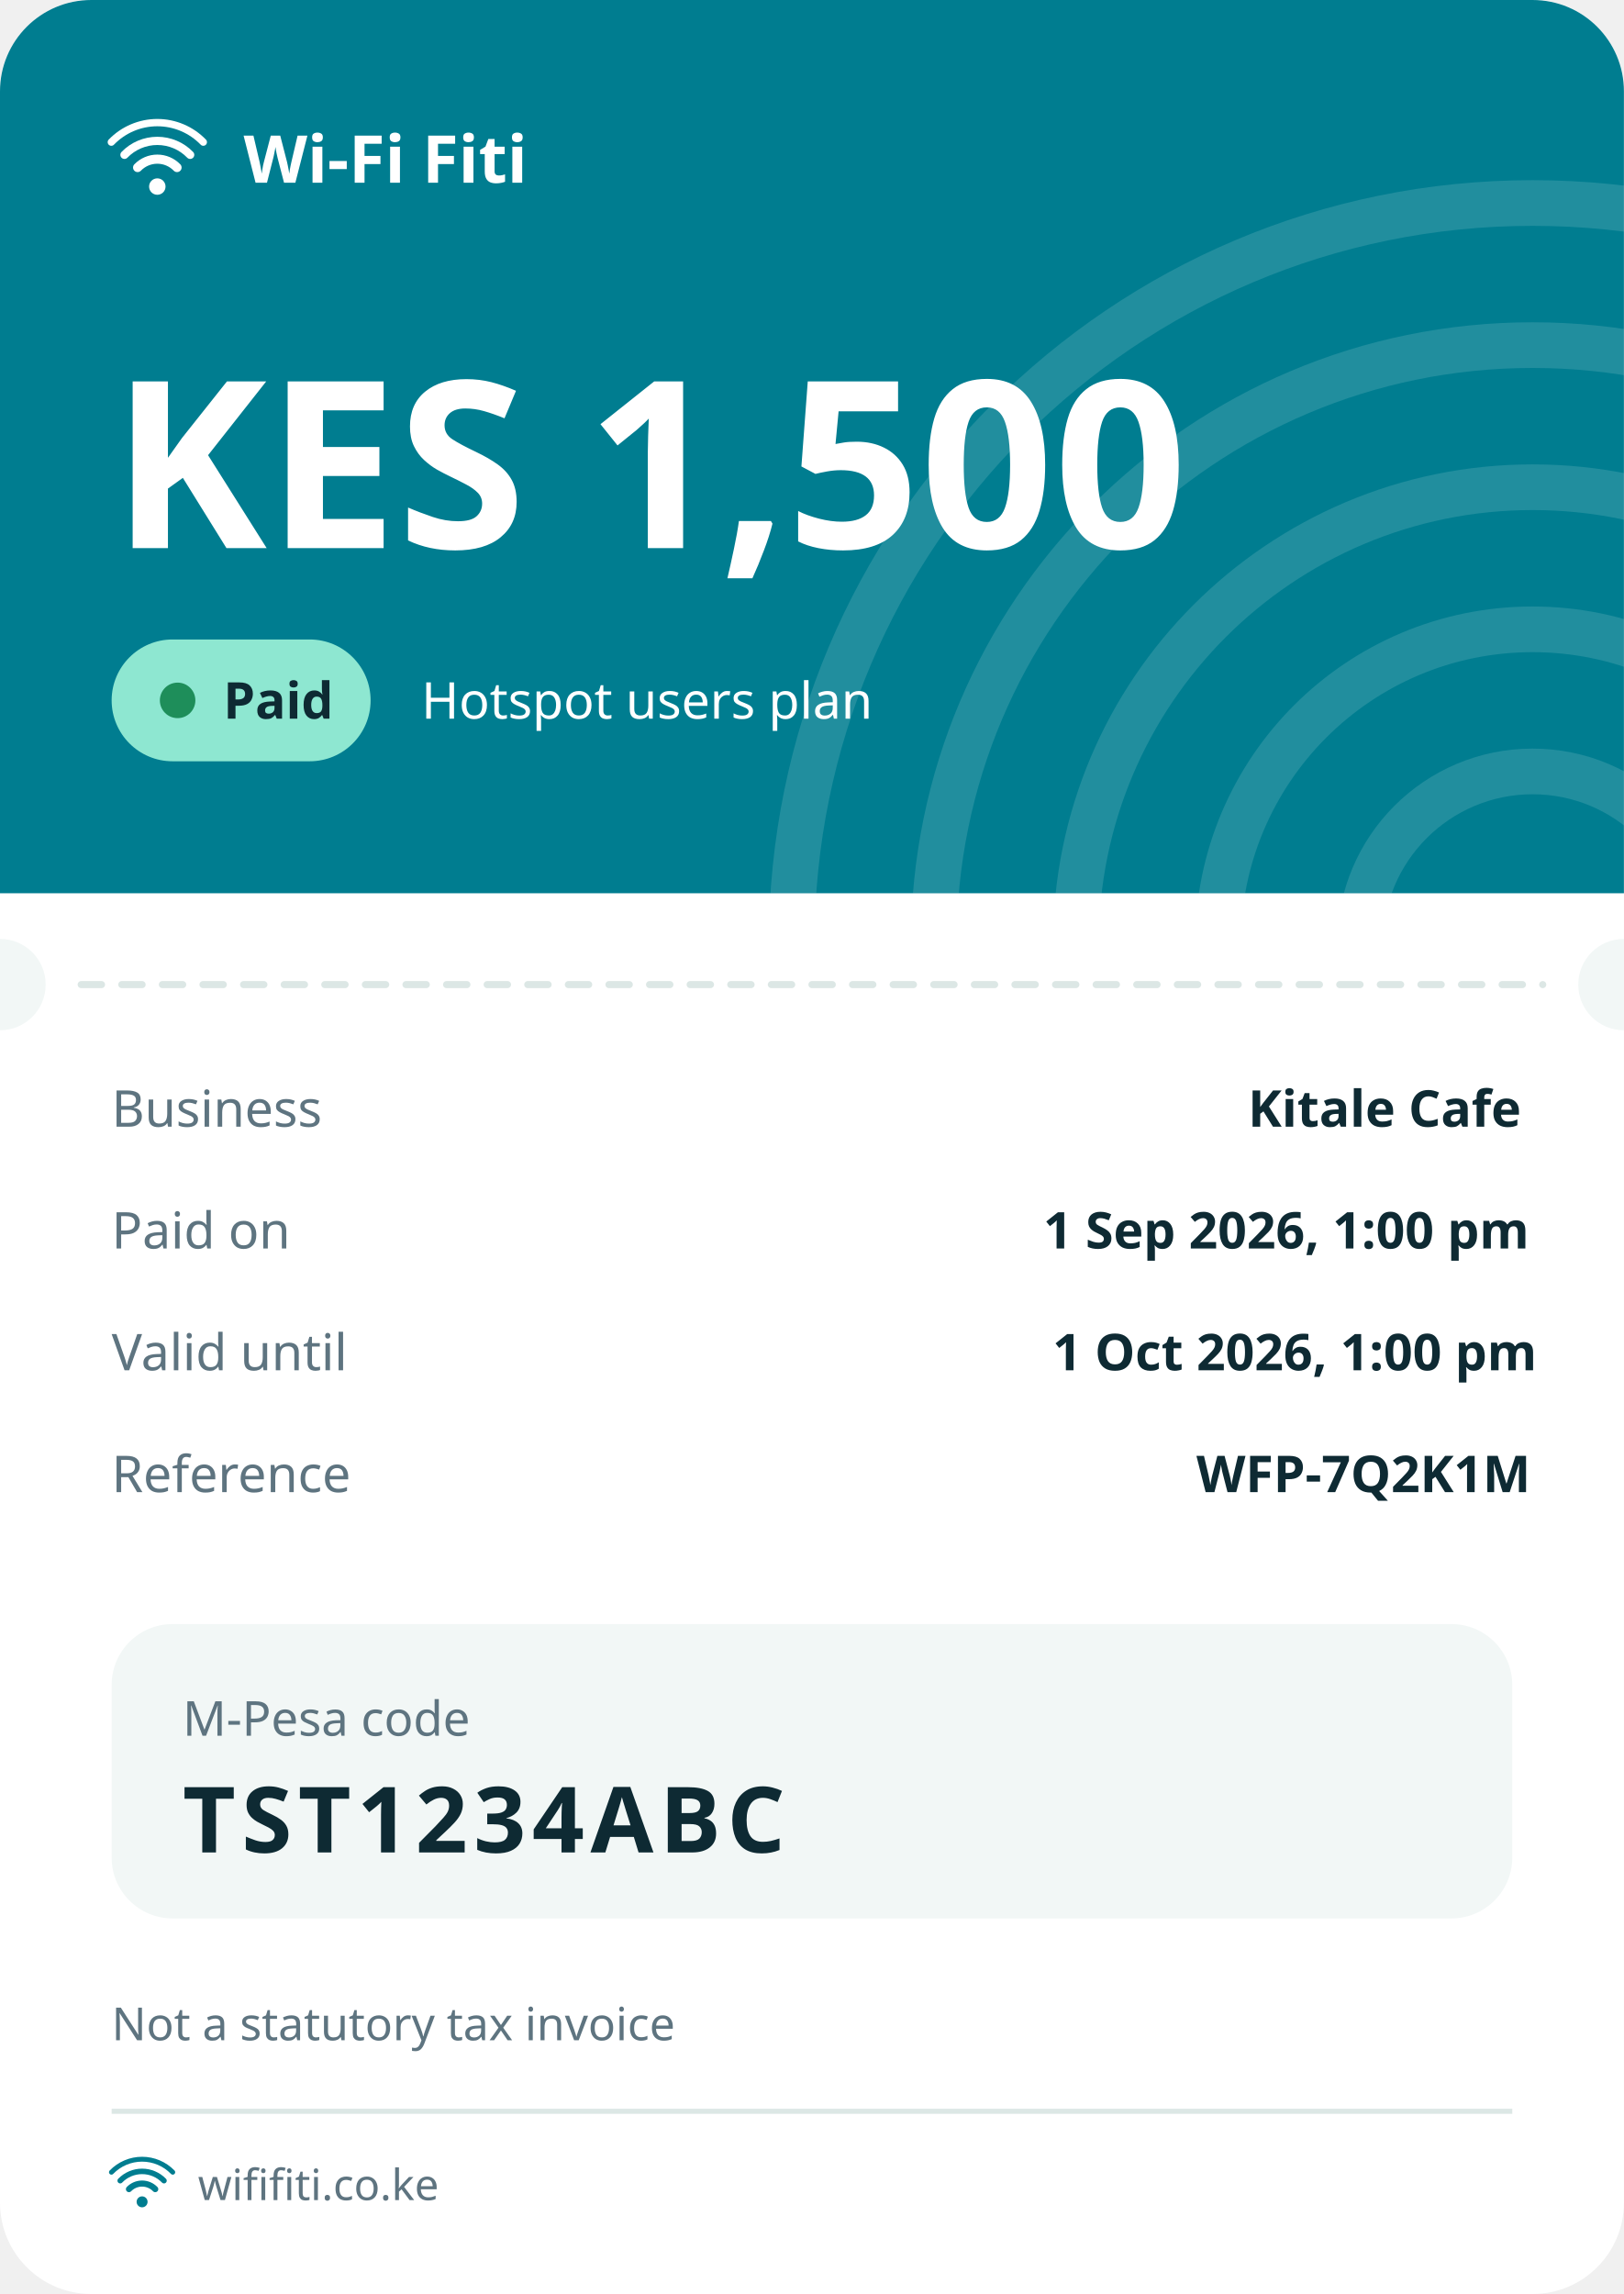
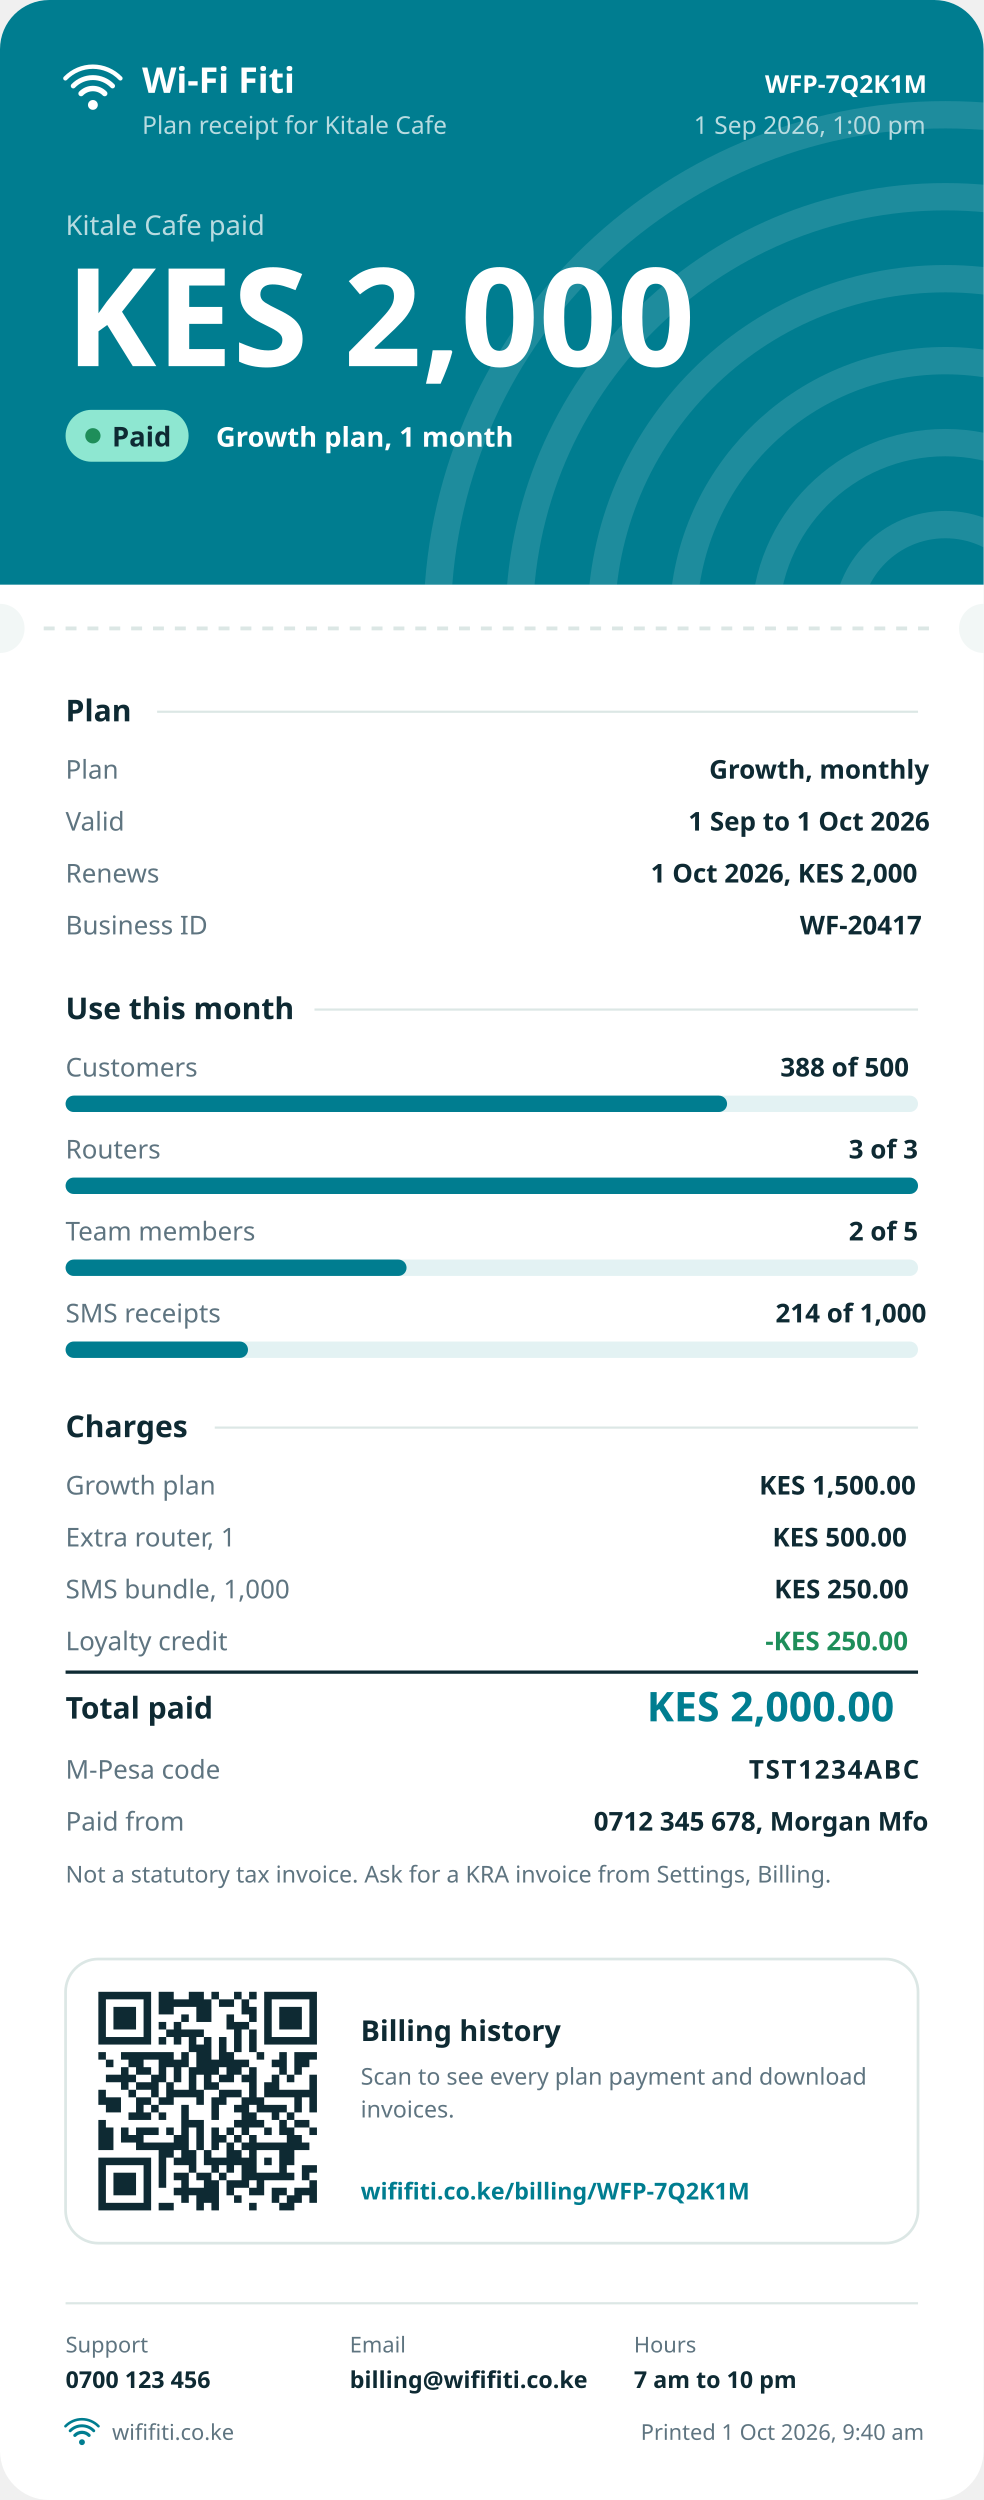
- <svg xmlns="http://www.w3.org/2000/svg" width="320" height="452" viewBox="0 0 320 452">
+ <svg xmlns="http://www.w3.org/2000/svg" width="360" height="915" viewBox="0 0 360 915">
  <defs>
    <clipPath id="clip0">
-       <rect x="0" y="0" width="320" height="176" rx="0" />
+       <rect x="0" y="0" width="360" height="214" rx="0" />
    </clipPath>
  </defs>
  <g id="Ticket">
-     <rect id="Paper" x="0" y="0" width="320" height="452" rx="18" fill="#FFFFFF" />
+     <rect id="Paper" x="0" y="0" width="360" height="915" rx="18" fill="#FFFFFF" />
    <g id="Brand block">
-       <path id="Block" d="M0 18A18 18 0 0 1 18 0H302A18 18 0 0 1 320 18V176H0Z" fill="#007D90" />
+       <path id="Block" d="M0 18A18 18 0 0 1 18 0H342A18 18 0 0 1 360 18V214H0Z" fill="#007D90" />
      <g id="Signal arcs" clip-path="url(#clip0)">
-         <circle cx="302.0" cy="186.0" r="34.0" fill="none" stroke="#FFFFFF" stroke-opacity="0.13" stroke-width="9" />
-         <circle cx="302.0" cy="186.0" r="62.0" fill="none" stroke="#FFFFFF" stroke-opacity="0.13" stroke-width="9" />
-         <circle cx="302.0" cy="186.0" r="90.0" fill="none" stroke="#FFFFFF" stroke-opacity="0.13" stroke-width="9" />
-         <circle cx="302.0" cy="186.0" r="118.0" fill="none" stroke="#FFFFFF" stroke-opacity="0.13" stroke-width="9" />
-         <circle cx="302.0" cy="186.0" r="146.0" fill="none" stroke="#FFFFFF" stroke-opacity="0.13" stroke-width="9" />
+         <circle cx="346.0" cy="228.0" r="36.0" fill="none" stroke="#FFFFFF" stroke-opacity="0.12" stroke-width="10" />
+         <circle cx="346.0" cy="228.0" r="66.0" fill="none" stroke="#FFFFFF" stroke-opacity="0.12" stroke-width="10" />
+         <circle cx="346.0" cy="228.0" r="96.0" fill="none" stroke="#FFFFFF" stroke-opacity="0.12" stroke-width="10" />
+         <circle cx="346.0" cy="228.0" r="126.0" fill="none" stroke="#FFFFFF" stroke-opacity="0.12" stroke-width="10" />
+         <circle cx="346.0" cy="228.0" r="156.0" fill="none" stroke="#FFFFFF" stroke-opacity="0.12" stroke-width="10" />
+         <circle cx="346.0" cy="228.0" r="186.0" fill="none" stroke="#FFFFFF" stroke-opacity="0.12" stroke-width="10" />
      </g>
-       <g id="Wi-Fi mark" transform="translate(22.00 22.00) scale(0.75)" fill="none">
+       <g id="Wi-Fi mark" transform="translate(24.00 22.00) scale(0.8333)" fill="none">
        <circle cx="12" cy="19.68" r="2.16" fill="#FFFFFF" />
        <path d="M6.821 14.678A7.2 7.2 0 0 1 17.179 14.678" stroke="#FFFFFF" stroke-width="2.4" stroke-linecap="round" />
        <path d="M3.368 11.344A12 12 0 0 1 20.632 11.344" stroke="#FFFFFF" stroke-width="2.16" stroke-linecap="round" />
        <path d="M-0.084 8.009A16.8 16.8 0 0 1 24.084 8.009" stroke="#FFFFFF" stroke-width="1.92" stroke-linecap="round" />
      </g>
-       <text id="Business name" x="48.00" y="36.00" font-family="'Bricolage Grotesque', sans-serif" font-size="13" font-weight="600" fill="#FFFFFF">Wi-Fi Fiti</text>
-       <text id="Amount" x="22.00" y="108.00" font-family="'Bricolage Grotesque', sans-serif" font-size="46" font-weight="800" fill="#FFFFFF">KES 1,500</text>
-       <g id="Status chip">
-         <rect x="22.00" y="126.00" width="51.03" height="24.00" rx="12" fill="#8EE7D1" />
-         <circle cx="35" cy="138" r="3.5" fill="#1E8E5A" />
-         <text x="44.00" y="141.60" font-family="'Bricolage Grotesque', sans-serif" font-size="10" font-weight="600" fill="#0E2A33">Paid</text>
-       </g>
-       <text id="What was bought" x="83.03" y="141.60" font-family="'Bricolage Grotesque', sans-serif" font-size="10" font-weight="500" fill="#FFFFFF">Hotspot users plan</text>
+       <text id="Business name" x="52.00" y="34.00" font-family="'Bricolage Grotesque', sans-serif" font-size="13" font-weight="700" fill="#FFFFFF">Wi-Fi Fiti</text>
+       <text id="Place" x="52.00" y="49.00" font-family="'Bricolage Grotesque', sans-serif" font-size="9" font-weight="500" fill="#B8DBE0">Plan receipt for Kitale Cafe</text>
+       <text id="Receipt number" x="279.98" y="34.00" font-family="'Bricolage Grotesque', sans-serif" font-size="9" font-weight="600" fill="#FFFFFF">WFP-7Q2K1M</text>
+       <text x="253.91" y="49.00" font-family="'Bricolage Grotesque', sans-serif" font-size="9" font-weight="500" fill="#B8DBE0">1 Sep 2026, 1:00 pm</text>
+       <text x="24.00" y="86.00" font-family="'Bricolage Grotesque', sans-serif" font-size="10" font-weight="500" fill="#B8DBE0">Kitale Cafe paid</text>
+       <text id="Amount" x="24.00" y="134.00" font-family="'Bricolage Grotesque', sans-serif" font-size="50" font-weight="800" fill="#FFFFFF">KES 2,000</text>
+       <rect x="24.00" y="150.00" width="45.03" height="19.00" rx="9.5" fill="#8EE7D1" />
+       <circle cx="34.0" cy="159.5" r="2.8" fill="#1E8E5A" />
+       <text x="41.00" y="163.40" font-family="'Bricolage Grotesque', sans-serif" font-size="10" font-weight="600" fill="#0E2A33">Paid</text>
+       <text x="79.03" y="163.50" font-family="'Bricolage Grotesque', sans-serif" font-size="10" font-weight="600" fill="#FFFFFF">Growth plan, 1 month</text>
    </g>
    <g id="Perforation">
-       <circle cx="0" cy="194" r="9" fill="#F2F7F6" />
-       <circle cx="320" cy="194" r="9" fill="#F2F7F6" />
-       <line x1="16" y1="194" x2="304" y2="194" stroke="#DCE7E5" stroke-width="1.4" stroke-dasharray="4 4" stroke-linecap="round" />
+       <circle cx="0" cy="230" r="9" fill="#F2F7F6" />
+       <circle cx="360" cy="230" r="9" fill="#F2F7F6" />
+       <line x1="16.0" y1="230.0" x2="344.0" y2="230.0" stroke="#DCE7E5" stroke-width="1.4" stroke-dasharray="4 4" />
    </g>
-     <g id="Details">
-       <text x="22.00" y="222.00" font-family="'Bricolage Grotesque', sans-serif" font-size="10" font-weight="400" fill="#5E7480">Business</text>
-       <text x="245.92" y="222.00" font-family="'Bricolage Grotesque', sans-serif" font-size="10" font-weight="600" fill="#0E2A33">Kitale Cafe</text>
-       <text x="22.00" y="246.00" font-family="'Bricolage Grotesque', sans-serif" font-size="10" font-weight="400" fill="#5E7480">Paid on</text>
-       <text x="205.58" y="246.00" font-family="'Bricolage Grotesque', sans-serif" font-size="10" font-weight="600" fill="#0E2A33">1 Sep 2026, 1:00 pm</text>
-       <text x="22.00" y="270.00" font-family="'Bricolage Grotesque', sans-serif" font-size="10" font-weight="400" fill="#5E7480">Valid until</text>
-       <text x="207.41" y="270.00" font-family="'Bricolage Grotesque', sans-serif" font-size="10" font-weight="600" fill="#0E2A33">1 Oct 2026, 1:00 pm</text>
-       <text x="22.00" y="294.00" font-family="'Bricolage Grotesque', sans-serif" font-size="10" font-weight="400" fill="#5E7480">Reference</text>
-       <text x="235.76" y="294.00" font-family="'Bricolage Grotesque', sans-serif" font-size="10" font-weight="600" fill="#0E2A33">WFP-7Q2K1M</text>
+     <g id="Plan">
+       <text x="24.00" y="264.00" font-family="'Bricolage Grotesque', sans-serif" font-size="11" font-weight="700" fill="#0E2A33">Plan</text>
+       <line x1="57.5" y1="260.5" x2="336.0" y2="260.5" stroke="#DCE7E5" stroke-width="0.8" />
+       <text x="24.00" y="285.00" font-family="'Bricolage Grotesque', sans-serif" font-size="9.5" font-weight="400" fill="#5E7480">Plan</text>
+       <text x="259.55" y="285.00" font-family="'Bricolage Grotesque', sans-serif" font-size="9.5" font-weight="600" fill="#0E2A33">Growth, monthly</text>
+       <text x="24.00" y="304.00" font-family="'Bricolage Grotesque', sans-serif" font-size="9.5" font-weight="400" fill="#5E7480">Valid</text>
+       <text x="251.91" y="304.00" font-family="'Bricolage Grotesque', sans-serif" font-size="9.5" font-weight="600" fill="#0E2A33">1 Sep to 1 Oct 2026</text>
+       <text x="24.00" y="323.00" font-family="'Bricolage Grotesque', sans-serif" font-size="9.5" font-weight="400" fill="#5E7480">Renews</text>
+       <text x="238.15" y="323.00" font-family="'Bricolage Grotesque', sans-serif" font-size="9.5" font-weight="600" fill="#0E2A33">1 Oct 2026, KES 2,000</text>
+       <text x="24.00" y="342.00" font-family="'Bricolage Grotesque', sans-serif" font-size="9.5" font-weight="400" fill="#5E7480">Business ID</text>
+       <text x="292.75" y="342.00" font-family="'Bricolage Grotesque', sans-serif" font-size="9.5" font-weight="600" fill="#0E2A33">WF-20417</text>
    </g>
-     <g id="Code panel">
-       <rect x="22.00" y="320.00" width="276.00" height="58.00" rx="12" fill="#F2F7F6" />
-       <text x="36.00" y="342.00" font-family="'Bricolage Grotesque', sans-serif" font-size="9.5" font-weight="500" fill="#5E7480">M-Pesa code</text>
-       <text letter-spacing="1.2" x="36.00" y="365.00" font-family="'Bricolage Grotesque', sans-serif" font-size="18" font-weight="700" fill="#0E2A33">TST1234ABC</text>
+     <g id="Use this month">
+       <text x="24.00" y="373.00" font-family="'Bricolage Grotesque', sans-serif" font-size="11" font-weight="700" fill="#0E2A33">Use this month</text>
+       <line x1="115.1" y1="369.5" x2="336.0" y2="369.5" stroke="#DCE7E5" stroke-width="0.8" />
+       <text x="24.00" y="394.00" font-family="'Bricolage Grotesque', sans-serif" font-size="9.5" font-weight="400" fill="#5E7480">Customers</text>
+       <text x="285.61" y="394.00" font-family="'Bricolage Grotesque', sans-serif" font-size="9.5" font-weight="600" fill="#0E2A33">388 of 500</text>
+       <rect x="24.00" y="401.00" width="312.00" height="6.00" rx="3" fill="#E3F2F3" />
+       <rect x="24.00" y="401.00" width="242.11" height="6.00" rx="3" fill="#007D90" />
+       <text x="24.00" y="424.00" font-family="'Bricolage Grotesque', sans-serif" font-size="9.5" font-weight="400" fill="#5E7480">Routers</text>
+       <text x="310.63" y="424.00" font-family="'Bricolage Grotesque', sans-serif" font-size="9.5" font-weight="600" fill="#0E2A33">3 of 3</text>
+       <rect x="24.00" y="431.00" width="312.00" height="6.00" rx="3" fill="#E3F2F3" />
+       <rect x="24.00" y="431.00" width="312.00" height="6.00" rx="3" fill="#007D90" />
+       <text x="24.00" y="454.00" font-family="'Bricolage Grotesque', sans-serif" font-size="9.5" font-weight="400" fill="#5E7480">Team members</text>
+       <text x="310.65" y="454.00" font-family="'Bricolage Grotesque', sans-serif" font-size="9.5" font-weight="600" fill="#0E2A33">2 of 5</text>
+       <rect x="24.00" y="461.00" width="312.00" height="6.00" rx="3" fill="#E3F2F3" />
+       <rect x="24.00" y="461.00" width="124.80" height="6.00" rx="3" fill="#007D90" />
+       <text x="24.00" y="484.00" font-family="'Bricolage Grotesque', sans-serif" font-size="9.5" font-weight="400" fill="#5E7480">SMS receipts</text>
+       <text x="283.83" y="484.00" font-family="'Bricolage Grotesque', sans-serif" font-size="9.5" font-weight="600" fill="#0E2A33">214 of 1,000</text>
+       <rect x="24.00" y="491.00" width="312.00" height="6.00" rx="3" fill="#E3F2F3" />
+       <rect x="24.00" y="491.00" width="66.77" height="6.00" rx="3" fill="#007D90" />
+     </g>
+     <g id="Charges">
+       <text x="24.00" y="526.00" font-family="'Bricolage Grotesque', sans-serif" font-size="11" font-weight="700" fill="#0E2A33">Charges</text>
+       <line x1="78.6" y1="522.5" x2="336.0" y2="522.5" stroke="#DCE7E5" stroke-width="0.8" />
+       <text x="24.00" y="547.00" font-family="'Bricolage Grotesque', sans-serif" font-size="9.5" font-weight="400" fill="#5E7480">Growth plan</text>
+       <text x="277.86" y="547.00" font-family="'Bricolage Grotesque', sans-serif" font-size="9.5" font-weight="600" fill="#0E2A33">KES 1,500.00</text>
+       <text x="24.00" y="566.00" font-family="'Bricolage Grotesque', sans-serif" font-size="9.5" font-weight="400" fill="#5E7480">Extra router, 1</text>
+       <text x="282.71" y="566.00" font-family="'Bricolage Grotesque', sans-serif" font-size="9.5" font-weight="600" fill="#0E2A33">KES 500.00</text>
+       <text x="24.00" y="585.00" font-family="'Bricolage Grotesque', sans-serif" font-size="9.5" font-weight="400" fill="#5E7480">SMS bundle, 1,000</text>
+       <text x="283.37" y="585.00" font-family="'Bricolage Grotesque', sans-serif" font-size="9.5" font-weight="600" fill="#0E2A33">KES 250.00</text>
+       <text x="24.00" y="604.00" font-family="'Bricolage Grotesque', sans-serif" font-size="9.5" font-weight="400" fill="#5E7480">Loyalty credit</text>
+       <text x="280.09" y="604.00" font-family="'Bricolage Grotesque', sans-serif" font-size="9.5" font-weight="600" fill="#1E8E5A">-KES 250.00</text>
+       <line x1="24.0" y1="612.0" x2="336.0" y2="612.0" stroke="#0E2A33" stroke-width="1.2" />
+       <text x="24.00" y="629.00" font-family="'Bricolage Grotesque', sans-serif" font-size="11" font-weight="700" fill="#0E2A33">Total paid</text>
+       <text x="236.73" y="630.00" font-family="'Bricolage Grotesque', sans-serif" font-size="15" font-weight="800" fill="#007D90">KES 2,000.00</text>
+       <text x="24.00" y="651.00" font-family="'Bricolage Grotesque', sans-serif" font-size="9.5" font-weight="400" fill="#5E7480">M-Pesa code</text>
+       <text letter-spacing="0.6" x="274.09" y="651.00" font-family="'Bricolage Grotesque', sans-serif" font-size="9.5" font-weight="600" fill="#0E2A33">TST1234ABC</text>
+       <text x="24.00" y="670.00" font-family="'Bricolage Grotesque', sans-serif" font-size="9.5" font-weight="400" fill="#5E7480">Paid from</text>
+       <text x="217.30" y="670.00" font-family="'Bricolage Grotesque', sans-serif" font-size="9.5" font-weight="600" fill="#0E2A33">0712 345 678, Morgan Mfo</text>
+       <text x="24.00" y="689.00" font-family="'Bricolage Grotesque', sans-serif" font-size="8.5" font-weight="400" fill="#5E7480">Not a statutory tax invoice. Ask for a KRA invoice from Settings, Billing.</text>
+     </g>
+     <g id="Online copy">
+       <rect stroke="#DCE7E5" stroke-width="1" x="24.00" y="717.00" width="312.00" height="104.00" rx="12" fill="#FFFFFF" />
+       <path id="QR code" d="M36.00 729.00h2.76v2.76h-2.76zM38.76 729.00h2.76v2.76h-2.76zM41.52 729.00h2.76v2.76h-2.76zM44.28 729.00h2.76v2.76h-2.76zM47.03 729.00h2.76v2.76h-2.76zM49.79 729.00h2.76v2.76h-2.76zM52.55 729.00h2.76v2.76h-2.76zM58.07 729.00h2.76v2.76h-2.76zM60.83 729.00h2.76v2.76h-2.76zM69.10 729.00h2.76v2.76h-2.76zM71.86 729.00h2.76v2.76h-2.76zM77.38 729.00h2.76v2.76h-2.76zM85.66 729.00h2.76v2.76h-2.76zM91.17 729.00h2.76v2.76h-2.76zM96.69 729.00h2.76v2.76h-2.76zM99.45 729.00h2.76v2.76h-2.76zM102.21 729.00h2.76v2.76h-2.76zM104.97 729.00h2.76v2.76h-2.76zM107.72 729.00h2.76v2.76h-2.76zM110.48 729.00h2.76v2.76h-2.76zM113.24 729.00h2.76v2.76h-2.76zM36.00 731.76h2.76v2.76h-2.76zM52.55 731.76h2.76v2.76h-2.76zM58.07 731.76h2.76v2.76h-2.76zM60.83 731.76h2.76v2.76h-2.76zM63.59 731.76h2.76v2.76h-2.76zM66.34 731.76h2.76v2.76h-2.76zM69.10 731.76h2.76v2.76h-2.76zM71.86 731.76h2.76v2.76h-2.76zM74.62 731.76h2.76v2.76h-2.76zM80.14 731.76h2.76v2.76h-2.76zM82.90 731.76h2.76v2.76h-2.76zM88.41 731.76h2.76v2.76h-2.76zM96.69 731.76h2.76v2.76h-2.76zM113.24 731.76h2.76v2.76h-2.76zM36.00 734.52h2.76v2.76h-2.76zM41.52 734.52h2.76v2.76h-2.76zM44.28 734.52h2.76v2.76h-2.76zM47.03 734.52h2.76v2.76h-2.76zM52.55 734.52h2.76v2.76h-2.76zM58.07 734.52h2.76v2.76h-2.76zM60.83 734.52h2.76v2.76h-2.76zM71.86 734.52h2.76v2.76h-2.76zM74.62 734.52h2.76v2.76h-2.76zM88.41 734.52h2.76v2.76h-2.76zM91.17 734.52h2.76v2.76h-2.76zM96.69 734.52h2.76v2.76h-2.76zM102.21 734.52h2.76v2.76h-2.76zM104.97 734.52h2.76v2.76h-2.76zM107.72 734.52h2.76v2.76h-2.76zM113.24 734.52h2.76v2.76h-2.76zM36.00 737.28h2.76v2.76h-2.76zM41.52 737.28h2.76v2.76h-2.76zM44.28 737.28h2.76v2.76h-2.76zM47.03 737.28h2.76v2.76h-2.76zM52.55 737.28h2.76v2.76h-2.76zM66.34 737.28h2.76v2.76h-2.76zM71.86 737.28h2.76v2.76h-2.76zM74.62 737.28h2.76v2.76h-2.76zM82.90 737.28h2.76v2.76h-2.76zM91.17 737.28h2.76v2.76h-2.76zM96.69 737.28h2.76v2.76h-2.76zM102.21 737.28h2.76v2.76h-2.76zM104.97 737.28h2.76v2.76h-2.76zM107.72 737.28h2.76v2.76h-2.76zM113.24 737.28h2.76v2.76h-2.76zM36.00 740.03h2.76v2.76h-2.76zM41.52 740.03h2.76v2.76h-2.76zM44.28 740.03h2.76v2.76h-2.76zM47.03 740.03h2.76v2.76h-2.76zM52.55 740.03h2.76v2.76h-2.76zM58.07 740.03h2.76v2.76h-2.76zM63.59 740.03h2.76v2.76h-2.76zM82.90 740.03h2.76v2.76h-2.76zM85.66 740.03h2.76v2.76h-2.76zM88.41 740.03h2.76v2.76h-2.76zM96.69 740.03h2.76v2.76h-2.76zM102.21 740.03h2.76v2.76h-2.76zM104.97 740.03h2.76v2.76h-2.76zM107.72 740.03h2.76v2.76h-2.76zM113.24 740.03h2.76v2.76h-2.76zM36.00 742.79h2.76v2.76h-2.76zM52.55 742.79h2.76v2.76h-2.76zM60.83 742.79h2.76v2.76h-2.76zM63.59 742.79h2.76v2.76h-2.76zM66.34 742.79h2.76v2.76h-2.76zM69.10 742.79h2.76v2.76h-2.76zM71.86 742.79h2.76v2.76h-2.76zM85.66 742.79h2.76v2.76h-2.76zM91.17 742.79h2.76v2.76h-2.76zM96.69 742.79h2.76v2.76h-2.76zM113.24 742.79h2.76v2.76h-2.76zM36.00 745.55h2.76v2.76h-2.76zM38.76 745.55h2.76v2.76h-2.76zM41.52 745.55h2.76v2.76h-2.76zM44.28 745.55h2.76v2.76h-2.76zM47.03 745.55h2.76v2.76h-2.76zM49.79 745.55h2.76v2.76h-2.76zM52.55 745.55h2.76v2.76h-2.76zM58.07 745.55h2.76v2.76h-2.76zM63.59 745.55h2.76v2.76h-2.76zM69.10 745.55h2.76v2.76h-2.76zM74.62 745.55h2.76v2.76h-2.76zM80.14 745.55h2.76v2.76h-2.76zM85.66 745.55h2.76v2.76h-2.76zM91.17 745.55h2.76v2.76h-2.76zM96.69 745.55h2.76v2.76h-2.76zM99.45 745.55h2.76v2.76h-2.76zM102.21 745.55h2.76v2.76h-2.76zM104.97 745.55h2.76v2.76h-2.76zM107.72 745.55h2.76v2.76h-2.76zM110.48 745.55h2.76v2.76h-2.76zM113.24 745.55h2.76v2.76h-2.76zM69.10 748.31h2.76v2.76h-2.76zM71.86 748.31h2.76v2.76h-2.76zM74.62 748.31h2.76v2.76h-2.76zM80.14 748.31h2.76v2.76h-2.76zM85.66 748.31h2.76v2.76h-2.76zM91.17 748.31h2.76v2.76h-2.76zM36.00 751.07h2.76v2.76h-2.76zM44.28 751.07h2.76v2.76h-2.76zM47.03 751.07h2.76v2.76h-2.76zM49.79 751.07h2.76v2.76h-2.76zM52.55 751.07h2.76v2.76h-2.76zM55.31 751.07h2.76v2.76h-2.76zM58.07 751.07h2.76v2.76h-2.76zM60.83 751.07h2.76v2.76h-2.76zM66.34 751.07h2.76v2.76h-2.76zM71.86 751.07h2.76v2.76h-2.76zM74.62 751.07h2.76v2.76h-2.76zM80.14 751.07h2.76v2.76h-2.76zM82.90 751.07h2.76v2.76h-2.76zM93.93 751.07h2.76v2.76h-2.76zM102.21 751.07h2.76v2.76h-2.76zM107.72 751.07h2.76v2.76h-2.76zM110.48 751.07h2.76v2.76h-2.76zM113.24 751.07h2.76v2.76h-2.76zM38.76 753.83h2.76v2.76h-2.76zM47.03 753.83h2.76v2.76h-2.76zM49.79 753.83h2.76v2.76h-2.76zM58.07 753.83h2.76v2.76h-2.76zM60.83 753.83h2.76v2.76h-2.76zM63.59 753.83h2.76v2.76h-2.76zM66.34 753.83h2.76v2.76h-2.76zM71.86 753.83h2.76v2.76h-2.76zM74.62 753.83h2.76v2.76h-2.76zM77.38 753.83h2.76v2.76h-2.76zM80.14 753.83h2.76v2.76h-2.76zM82.90 753.83h2.76v2.76h-2.76zM85.66 753.83h2.76v2.76h-2.76zM88.41 753.83h2.76v2.76h-2.76zM99.45 753.83h2.76v2.76h-2.76zM102.21 753.83h2.76v2.76h-2.76zM107.72 753.83h2.76v2.76h-2.76zM110.48 753.83h2.76v2.76h-2.76zM44.28 756.59h2.76v2.76h-2.76zM49.79 756.59h2.76v2.76h-2.76zM52.55 756.59h2.76v2.76h-2.76zM58.07 756.59h2.76v2.76h-2.76zM63.59 756.59h2.76v2.76h-2.76zM69.10 756.59h2.76v2.76h-2.76zM71.86 756.59h2.76v2.76h-2.76zM74.62 756.59h2.76v2.76h-2.76zM77.38 756.59h2.76v2.76h-2.76zM82.90 756.59h2.76v2.76h-2.76zM85.66 756.59h2.76v2.76h-2.76zM91.17 756.59h2.76v2.76h-2.76zM102.21 756.59h2.76v2.76h-2.76zM107.72 756.59h2.76v2.76h-2.76zM38.76 759.34h2.76v2.76h-2.76zM41.52 759.34h2.76v2.76h-2.76zM44.28 759.34h2.76v2.76h-2.76zM47.03 759.34h2.76v2.76h-2.76zM55.31 759.34h2.76v2.76h-2.76zM58.07 759.34h2.76v2.76h-2.76zM63.59 759.34h2.76v2.76h-2.76zM69.10 759.34h2.76v2.76h-2.76zM74.62 759.34h2.76v2.76h-2.76zM80.14 759.34h2.76v2.76h-2.76zM82.90 759.34h2.76v2.76h-2.76zM88.41 759.34h2.76v2.76h-2.76zM91.17 759.34h2.76v2.76h-2.76zM99.45 759.34h2.76v2.76h-2.76zM104.97 759.34h2.76v2.76h-2.76zM113.24 759.34h2.76v2.76h-2.76zM44.28 762.10h2.76v2.76h-2.76zM49.79 762.10h2.76v2.76h-2.76zM52.55 762.10h2.76v2.76h-2.76zM55.31 762.10h2.76v2.76h-2.76zM60.83 762.10h2.76v2.76h-2.76zM69.10 762.10h2.76v2.76h-2.76zM74.62 762.10h2.76v2.76h-2.76zM77.38 762.10h2.76v2.76h-2.76zM91.17 762.10h2.76v2.76h-2.76zM96.69 762.10h2.76v2.76h-2.76zM99.45 762.10h2.76v2.76h-2.76zM113.24 762.10h2.76v2.76h-2.76zM36.00 764.86h2.76v2.76h-2.76zM47.03 764.86h2.76v2.76h-2.76zM55.31 764.86h2.76v2.76h-2.76zM60.83 764.86h2.76v2.76h-2.76zM63.59 764.86h2.76v2.76h-2.76zM66.34 764.86h2.76v2.76h-2.76zM69.10 764.86h2.76v2.76h-2.76zM71.86 764.86h2.76v2.76h-2.76zM80.14 764.86h2.76v2.76h-2.76zM82.90 764.86h2.76v2.76h-2.76zM85.66 764.86h2.76v2.76h-2.76zM91.17 764.86h2.76v2.76h-2.76zM96.69 764.86h2.76v2.76h-2.76zM99.45 764.86h2.76v2.76h-2.76zM102.21 764.86h2.76v2.76h-2.76zM104.97 764.86h2.76v2.76h-2.76zM107.72 764.86h2.76v2.76h-2.76zM110.48 764.86h2.76v2.76h-2.76zM113.24 764.86h2.76v2.76h-2.76zM36.00 767.62h2.76v2.76h-2.76zM38.76 767.62h2.76v2.76h-2.76zM41.52 767.62h2.76v2.76h-2.76zM49.79 767.62h2.76v2.76h-2.76zM52.55 767.62h2.76v2.76h-2.76zM58.07 767.62h2.76v2.76h-2.76zM60.83 767.62h2.76v2.76h-2.76zM71.86 767.62h2.76v2.76h-2.76zM77.38 767.62h2.76v2.76h-2.76zM80.14 767.62h2.76v2.76h-2.76zM88.41 767.62h2.76v2.76h-2.76zM91.17 767.62h2.76v2.76h-2.76zM93.93 767.62h2.76v2.76h-2.76zM107.72 767.62h2.76v2.76h-2.76zM113.24 767.62h2.76v2.76h-2.76zM38.76 770.38h2.76v2.76h-2.76zM41.52 770.38h2.76v2.76h-2.76zM49.79 770.38h2.76v2.76h-2.76zM55.31 770.38h2.76v2.76h-2.76zM66.34 770.38h2.76v2.76h-2.76zM77.38 770.38h2.76v2.76h-2.76zM85.66 770.38h2.76v2.76h-2.76zM88.41 770.38h2.76v2.76h-2.76zM93.93 770.38h2.76v2.76h-2.76zM96.69 770.38h2.76v2.76h-2.76zM99.45 770.38h2.76v2.76h-2.76zM102.21 770.38h2.76v2.76h-2.76zM107.72 770.38h2.76v2.76h-2.76zM113.24 770.38h2.76v2.76h-2.76zM47.03 773.14h2.76v2.76h-2.76zM49.79 773.14h2.76v2.76h-2.76zM52.55 773.14h2.76v2.76h-2.76zM58.07 773.14h2.76v2.76h-2.76zM66.34 773.14h2.76v2.76h-2.76zM77.38 773.14h2.76v2.76h-2.76zM88.41 773.14h2.76v2.76h-2.76zM91.17 773.14h2.76v2.76h-2.76zM99.45 773.14h2.76v2.76h-2.76zM104.97 773.14h2.76v2.76h-2.76zM36.00 775.90h2.76v2.76h-2.76zM66.34 775.90h2.76v2.76h-2.76zM69.10 775.90h2.76v2.76h-2.76zM71.86 775.90h2.76v2.76h-2.76zM85.66 775.90h2.76v2.76h-2.76zM88.41 775.90h2.76v2.76h-2.76zM91.17 775.90h2.76v2.76h-2.76zM93.93 775.90h2.76v2.76h-2.76zM102.21 775.90h2.76v2.76h-2.76zM107.72 775.90h2.76v2.76h-2.76zM110.48 775.90h2.76v2.76h-2.76zM36.00 778.66h2.76v2.76h-2.76zM38.76 778.66h2.76v2.76h-2.76zM44.28 778.66h2.76v2.76h-2.76zM49.79 778.66h2.76v2.76h-2.76zM52.55 778.66h2.76v2.76h-2.76zM55.31 778.66h2.76v2.76h-2.76zM60.83 778.66h2.76v2.76h-2.76zM66.34 778.66h2.76v2.76h-2.76zM71.86 778.66h2.76v2.76h-2.76zM77.38 778.66h2.76v2.76h-2.76zM82.90 778.66h2.76v2.76h-2.76zM88.41 778.66h2.76v2.76h-2.76zM96.69 778.66h2.76v2.76h-2.76zM102.21 778.66h2.76v2.76h-2.76zM104.97 778.66h2.76v2.76h-2.76zM113.24 778.66h2.76v2.76h-2.76zM36.00 781.41h2.76v2.76h-2.76zM38.76 781.41h2.76v2.76h-2.76zM44.28 781.41h2.76v2.76h-2.76zM47.03 781.41h2.76v2.76h-2.76zM49.79 781.41h2.76v2.76h-2.76zM63.59 781.41h2.76v2.76h-2.76zM66.34 781.41h2.76v2.76h-2.76zM71.86 781.41h2.76v2.76h-2.76zM77.38 781.41h2.76v2.76h-2.76zM80.14 781.41h2.76v2.76h-2.76zM85.66 781.41h2.76v2.76h-2.76zM91.17 781.41h2.76v2.76h-2.76zM104.97 781.41h2.76v2.76h-2.76zM107.72 781.41h2.76v2.76h-2.76zM36.00 784.17h2.76v2.76h-2.76zM38.76 784.17h2.76v2.76h-2.76zM49.79 784.17h2.76v2.76h-2.76zM52.55 784.17h2.76v2.76h-2.76zM55.31 784.17h2.76v2.76h-2.76zM58.07 784.17h2.76v2.76h-2.76zM60.83 784.17h2.76v2.76h-2.76zM63.59 784.17h2.76v2.76h-2.76zM66.34 784.17h2.76v2.76h-2.76zM71.86 784.17h2.76v2.76h-2.76zM77.38 784.17h2.76v2.76h-2.76zM82.90 784.17h2.76v2.76h-2.76zM88.41 784.17h2.76v2.76h-2.76zM91.17 784.17h2.76v2.76h-2.76zM93.93 784.17h2.76v2.76h-2.76zM96.69 784.17h2.76v2.76h-2.76zM99.45 784.17h2.76v2.76h-2.76zM102.21 784.17h2.76v2.76h-2.76zM104.97 784.17h2.76v2.76h-2.76zM107.72 784.17h2.76v2.76h-2.76zM110.48 784.17h2.76v2.76h-2.76zM58.07 786.93h2.76v2.76h-2.76zM60.83 786.93h2.76v2.76h-2.76zM66.34 786.93h2.76v2.76h-2.76zM69.10 786.93h2.76v2.76h-2.76zM74.62 786.93h2.76v2.76h-2.76zM82.90 786.93h2.76v2.76h-2.76zM85.66 786.93h2.76v2.76h-2.76zM91.17 786.93h2.76v2.76h-2.76zM102.21 786.93h2.76v2.76h-2.76zM104.97 786.93h2.76v2.76h-2.76zM36.00 789.69h2.76v2.76h-2.76zM38.76 789.69h2.76v2.76h-2.76zM41.52 789.69h2.76v2.76h-2.76zM44.28 789.69h2.76v2.76h-2.76zM47.03 789.69h2.76v2.76h-2.76zM49.79 789.69h2.76v2.76h-2.76zM52.55 789.69h2.76v2.76h-2.76zM58.07 789.69h2.76v2.76h-2.76zM63.59 789.69h2.76v2.76h-2.76zM66.34 789.69h2.76v2.76h-2.76zM69.10 789.69h2.76v2.76h-2.76zM74.62 789.69h2.76v2.76h-2.76zM77.38 789.69h2.76v2.76h-2.76zM80.14 789.69h2.76v2.76h-2.76zM82.90 789.69h2.76v2.76h-2.76zM85.66 789.69h2.76v2.76h-2.76zM88.41 789.69h2.76v2.76h-2.76zM91.17 789.69h2.76v2.76h-2.76zM96.69 789.69h2.76v2.76h-2.76zM102.21 789.69h2.76v2.76h-2.76zM104.97 789.69h2.76v2.76h-2.76zM36.00 792.45h2.76v2.76h-2.76zM52.55 792.45h2.76v2.76h-2.76zM58.07 792.45h2.76v2.76h-2.76zM69.10 792.45h2.76v2.76h-2.76zM77.38 792.45h2.76v2.76h-2.76zM82.90 792.45h2.76v2.76h-2.76zM88.41 792.45h2.76v2.76h-2.76zM91.17 792.45h2.76v2.76h-2.76zM102.21 792.45h2.76v2.76h-2.76zM110.48 792.45h2.76v2.76h-2.76zM113.24 792.45h2.76v2.76h-2.76zM36.00 795.21h2.76v2.76h-2.76zM41.52 795.21h2.76v2.76h-2.76zM44.28 795.21h2.76v2.76h-2.76zM47.03 795.21h2.76v2.76h-2.76zM52.55 795.21h2.76v2.76h-2.76zM58.07 795.21h2.76v2.76h-2.76zM63.59 795.21h2.76v2.76h-2.76zM66.34 795.21h2.76v2.76h-2.76zM71.86 795.21h2.76v2.76h-2.76zM74.62 795.21h2.76v2.76h-2.76zM80.14 795.21h2.76v2.76h-2.76zM88.41 795.21h2.76v2.76h-2.76zM91.17 795.21h2.76v2.76h-2.76zM93.93 795.21h2.76v2.76h-2.76zM96.69 795.21h2.76v2.76h-2.76zM99.45 795.21h2.76v2.76h-2.76zM102.21 795.21h2.76v2.76h-2.76zM104.97 795.21h2.76v2.76h-2.76zM110.48 795.21h2.76v2.76h-2.76zM36.00 797.97h2.76v2.76h-2.76zM41.52 797.97h2.76v2.76h-2.76zM44.28 797.97h2.76v2.76h-2.76zM47.03 797.97h2.76v2.76h-2.76zM52.55 797.97h2.76v2.76h-2.76zM58.07 797.97h2.76v2.76h-2.76zM66.34 797.97h2.76v2.76h-2.76zM74.62 797.97h2.76v2.76h-2.76zM77.38 797.97h2.76v2.76h-2.76zM82.90 797.97h2.76v2.76h-2.76zM85.66 797.97h2.76v2.76h-2.76zM88.41 797.97h2.76v2.76h-2.76zM93.93 797.97h2.76v2.76h-2.76zM113.24 797.97h2.76v2.76h-2.76zM36.00 800.72h2.76v2.76h-2.76zM41.52 800.72h2.76v2.76h-2.76zM44.28 800.72h2.76v2.76h-2.76zM47.03 800.72h2.76v2.76h-2.76zM52.55 800.72h2.76v2.76h-2.76zM63.59 800.72h2.76v2.76h-2.76zM66.34 800.72h2.76v2.76h-2.76zM69.10 800.72h2.76v2.76h-2.76zM71.86 800.72h2.76v2.76h-2.76zM74.62 800.72h2.76v2.76h-2.76zM77.38 800.72h2.76v2.76h-2.76zM82.90 800.72h2.76v2.76h-2.76zM91.17 800.72h2.76v2.76h-2.76zM93.93 800.72h2.76v2.76h-2.76zM99.45 800.72h2.76v2.76h-2.76zM102.21 800.72h2.76v2.76h-2.76zM107.72 800.72h2.76v2.76h-2.76zM110.48 800.72h2.76v2.76h-2.76zM113.24 800.72h2.76v2.76h-2.76zM36.00 803.48h2.76v2.76h-2.76zM52.55 803.48h2.76v2.76h-2.76zM66.34 803.48h2.76v2.76h-2.76zM71.86 803.48h2.76v2.76h-2.76zM74.62 803.48h2.76v2.76h-2.76zM77.38 803.48h2.76v2.76h-2.76zM85.66 803.48h2.76v2.76h-2.76zM99.45 803.48h2.76v2.76h-2.76zM104.97 803.48h2.76v2.76h-2.76zM107.72 803.48h2.76v2.76h-2.76zM113.24 803.48h2.76v2.76h-2.76zM36.00 806.24h2.76v2.76h-2.76zM38.76 806.24h2.76v2.76h-2.76zM41.52 806.24h2.76v2.76h-2.76zM44.28 806.24h2.76v2.76h-2.76zM47.03 806.24h2.76v2.76h-2.76zM49.79 806.24h2.76v2.76h-2.76zM52.55 806.24h2.76v2.76h-2.76zM58.07 806.24h2.76v2.76h-2.76zM60.83 806.24h2.76v2.76h-2.76zM71.86 806.24h2.76v2.76h-2.76zM77.38 806.24h2.76v2.76h-2.76zM91.17 806.24h2.76v2.76h-2.76zM102.21 806.24h2.76v2.76h-2.76zM104.97 806.24h2.76v2.76h-2.76z" fill="#0E2A33" />
+       <text x="132.00" y="747.00" font-family="'Bricolage Grotesque', sans-serif" font-size="10.5" font-weight="700" fill="#0E2A33">Billing history</text>
+       <text x="132.00" y="763.00" font-family="'Bricolage Grotesque', sans-serif" font-size="8.5" font-weight="400" fill="#5E7480">Scan to see every plan payment and download</text>
+       <text x="132.00" y="775.00" font-family="'Bricolage Grotesque', sans-serif" font-size="8.5" font-weight="400" fill="#5E7480">invoices.</text>
+       <text x="132.00" y="805.00" font-family="'Bricolage Grotesque', sans-serif" font-size="8.5" font-weight="600" fill="#007D90">wififiti.co.ke/billing/WFP-7Q2K1M</text>
    </g>
    <g id="Footer">
-       <text id="Note" x="22.00" y="402.00" font-family="'Bricolage Grotesque', sans-serif" font-size="9" font-weight="400" fill="#5E7480">Not a statutory tax invoice</text>
-       <line x1="22" y1="416" x2="298" y2="416" stroke="#DCE7E5" stroke-width="1" />
-       <g id="Footer mark" transform="translate(22.00 424.00) scale(0.5)" fill="none">
+       <line x1="24.0" y1="843.0" x2="336.0" y2="843.0" stroke="#DCE7E5" stroke-width="0.8" />
+       <text x="24.00" y="861.00" font-family="'Bricolage Grotesque', sans-serif" font-size="8" font-weight="500" fill="#5E7480">Support</text>
+       <text x="24.00" y="874.00" font-family="'Bricolage Grotesque', sans-serif" font-size="8.5" font-weight="600" fill="#0E2A33">0700 123 456</text>
+       <text x="128.00" y="861.00" font-family="'Bricolage Grotesque', sans-serif" font-size="8" font-weight="500" fill="#5E7480">Email</text>
+       <text x="128.00" y="874.00" font-family="'Bricolage Grotesque', sans-serif" font-size="8.5" font-weight="600" fill="#0E2A33">billing@wififiti.co.ke</text>
+       <text x="232.00" y="861.00" font-family="'Bricolage Grotesque', sans-serif" font-size="8" font-weight="500" fill="#5E7480">Hours</text>
+       <text x="232.00" y="874.00" font-family="'Bricolage Grotesque', sans-serif" font-size="8.5" font-weight="600" fill="#0E2A33">7 am to 10 pm</text>
+       <g id="Footer mark" transform="translate(24.00 884.00) scale(0.5)" fill="none">
        <circle cx="12" cy="19.68" r="2.16" fill="#007D90" />
        <path d="M6.821 14.678A7.2 7.2 0 0 1 17.179 14.678" stroke="#007D90" stroke-width="2.4" stroke-linecap="round" />
        <path d="M3.368 11.344A12 12 0 0 1 20.632 11.344" stroke="#007D90" stroke-width="2.16" stroke-linecap="round" />
        <path d="M-0.084 8.009A16.8 16.8 0 0 1 24.084 8.009" stroke="#007D90" stroke-width="1.92" stroke-linecap="round" />
      </g>
-       <text x="39.00" y="433.50" font-family="'Bricolage Grotesque', sans-serif" font-size="8.5" font-weight="500" fill="#5E7480">wififiti.co.ke</text>
+       <text x="41.00" y="893.00" font-family="'Bricolage Grotesque', sans-serif" font-size="8" font-weight="500" fill="#5E7480">wififiti.co.ke</text>
+       <text x="234.50" y="893.00" font-family="'Bricolage Grotesque', sans-serif" font-size="8" font-weight="400" fill="#5E7480">Printed 1 Oct 2026, 9:40 am</text>
    </g>
  </g>
</svg>
